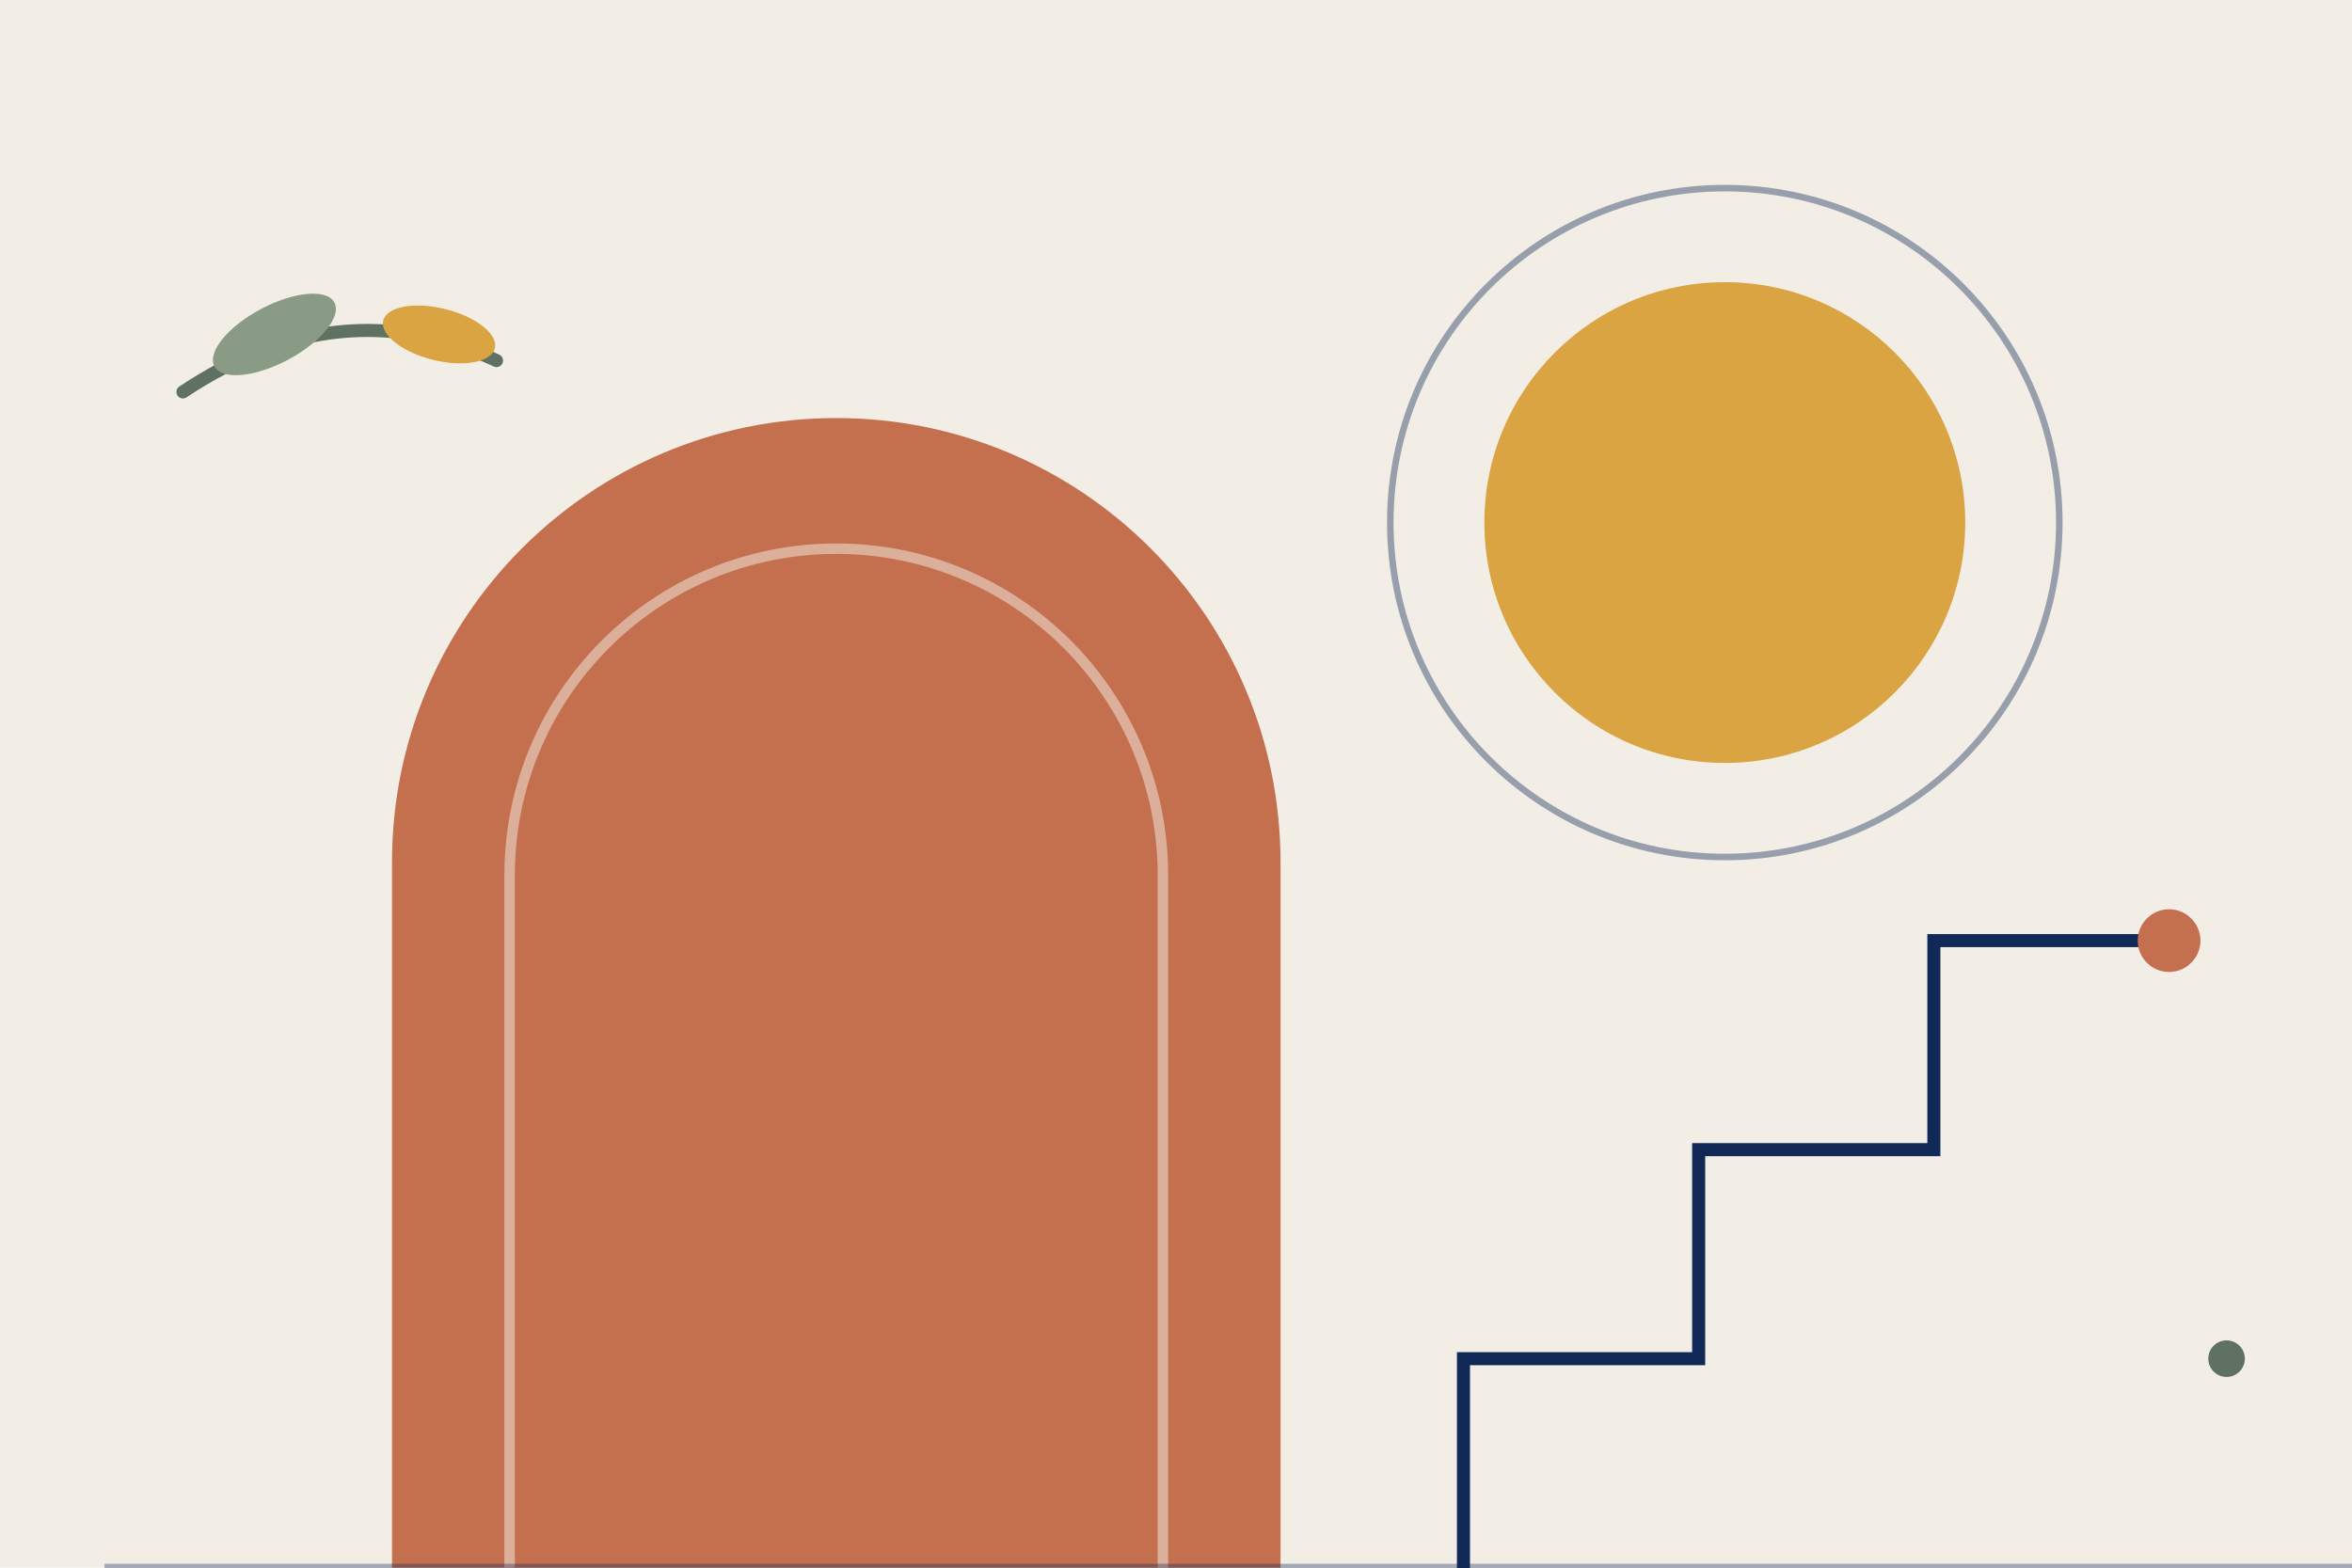
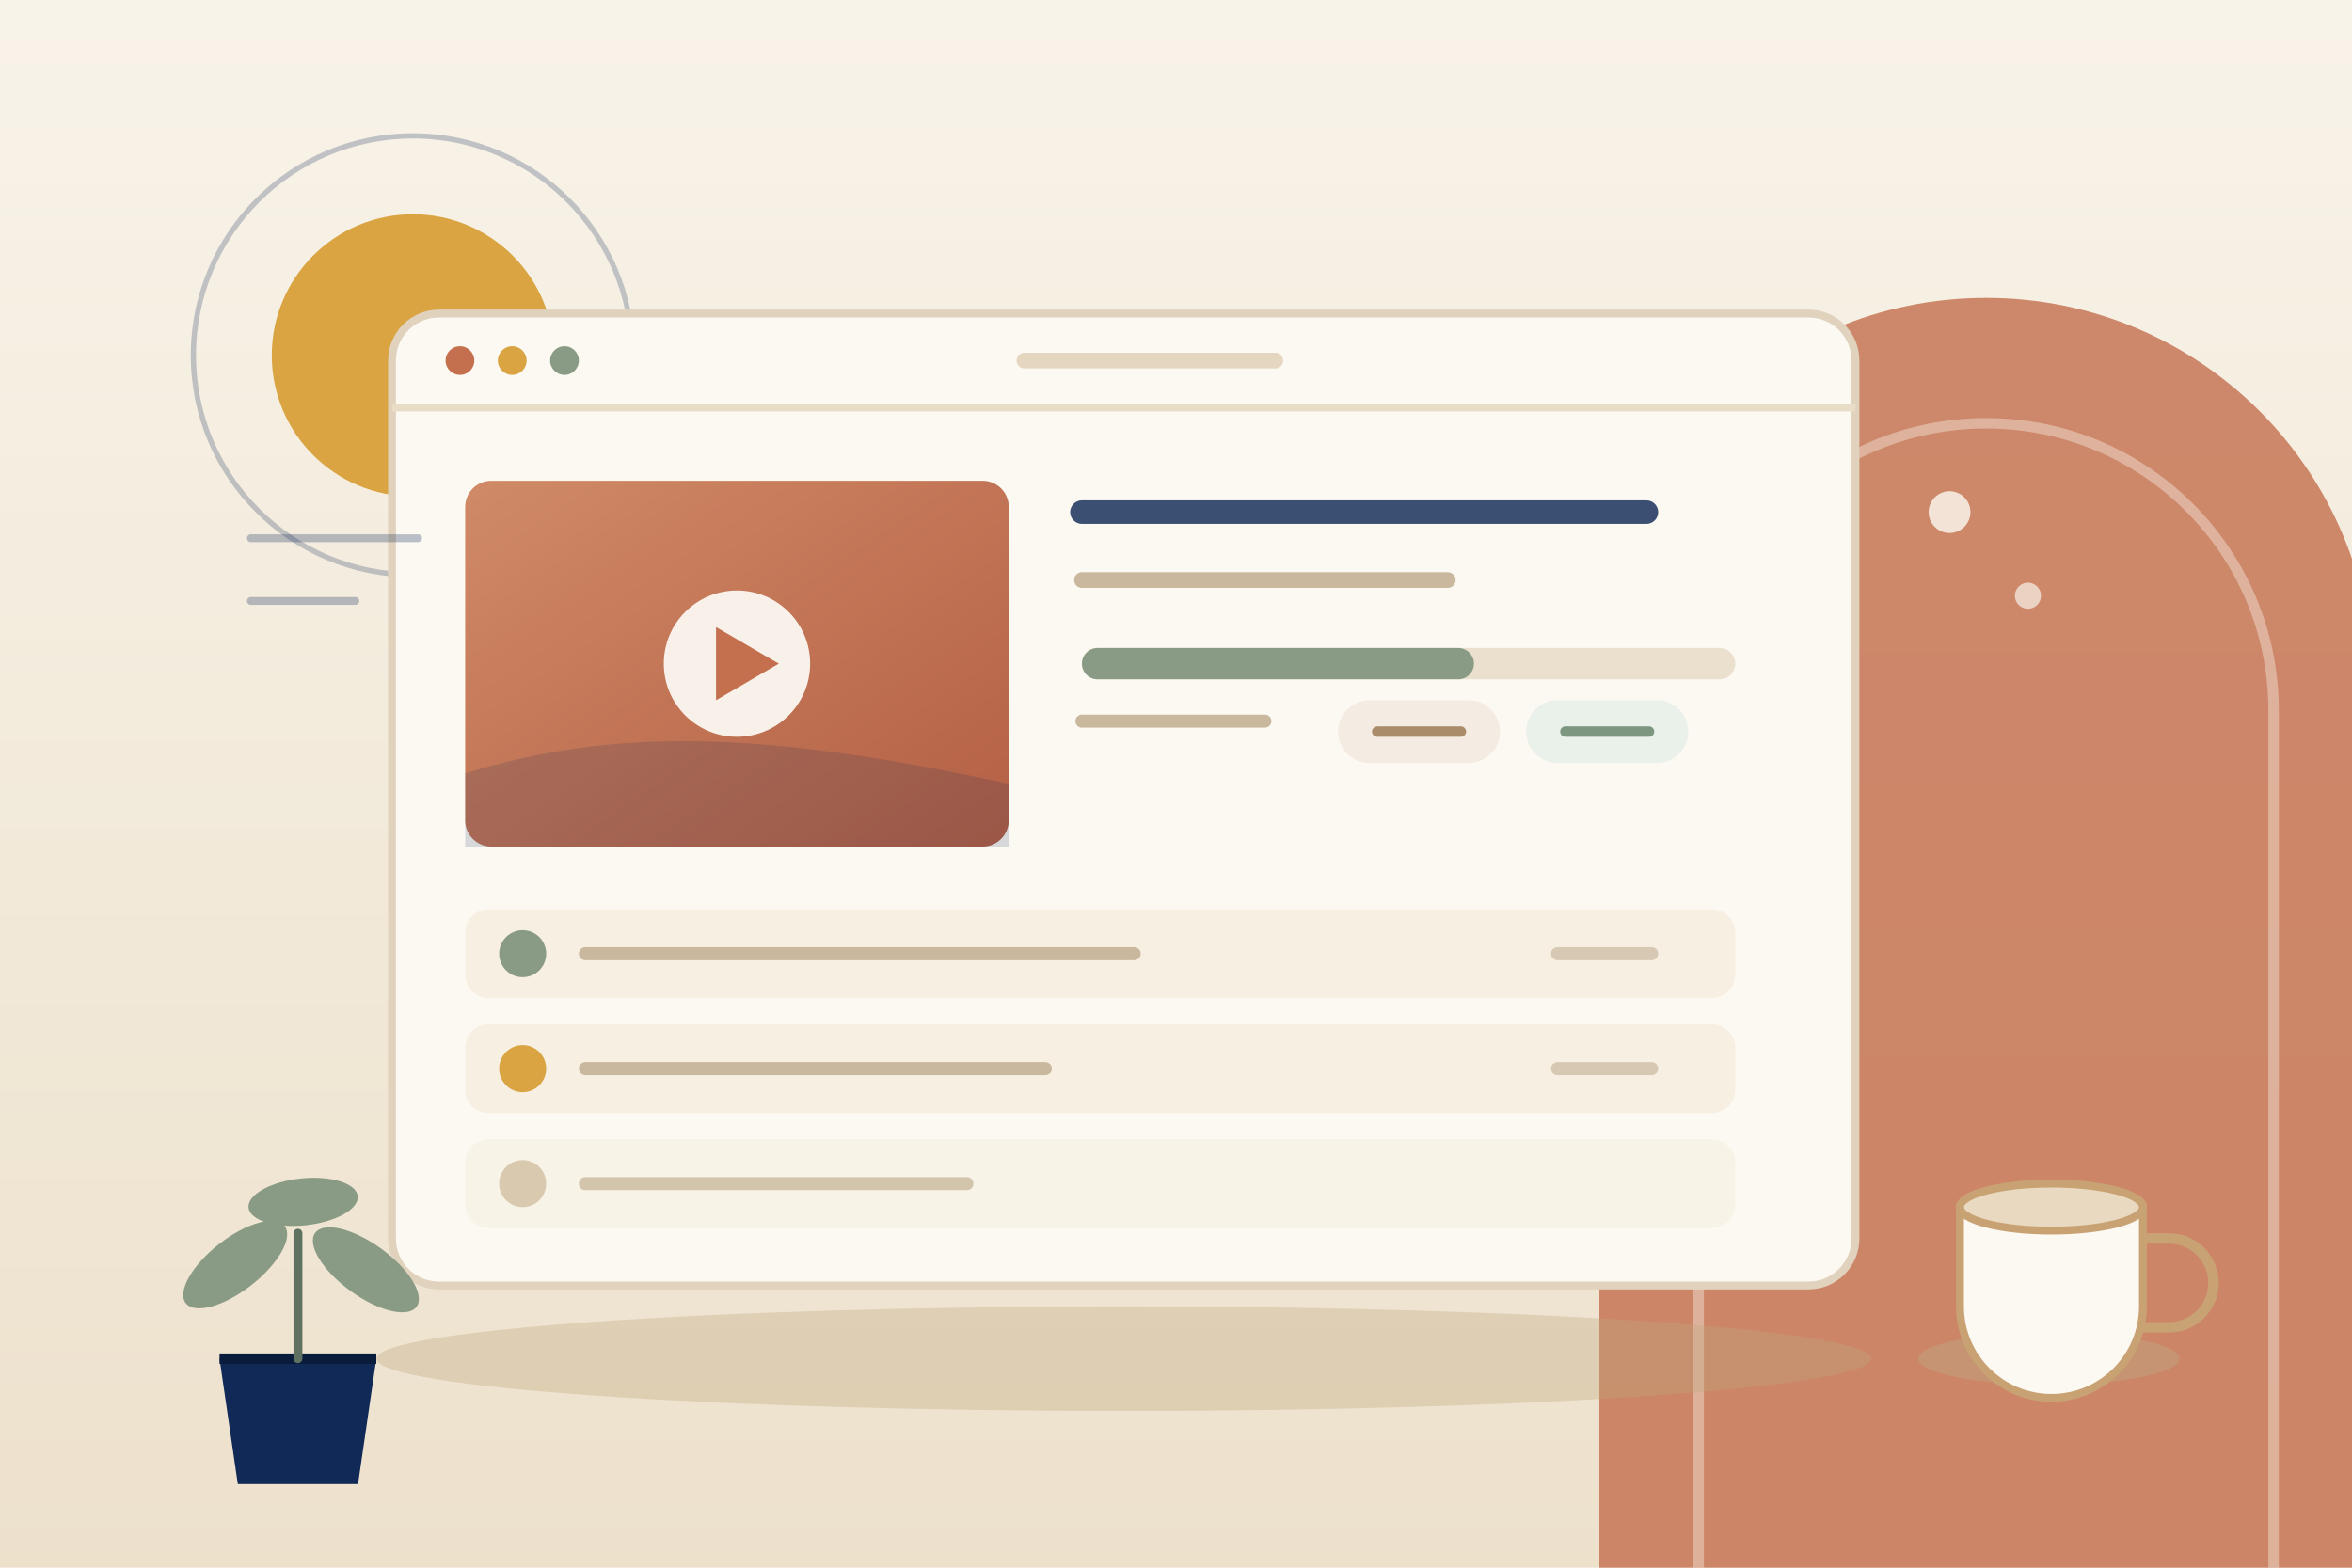
- <svg xmlns="http://www.w3.org/2000/svg" viewBox="0 0 900 600" role="img" aria-label="几何构成插画">
-   <rect width="900" height="600" fill="#F2EEE6" />
-   <path d="M150 600 L150 330 A170 170 0 0 1 490 330 L490 600 Z" fill="#C4704F" />
-   <path d="M195 600 L195 335 A125 125 0 0 1 445 335 L445 600" fill="none" stroke="#F2EEE6" stroke-width="4" opacity="0.5" />
-   <circle cx="660" cy="200" r="92" fill="#D9A441" />
-   <circle cx="660" cy="200" r="128" fill="none" stroke="#102956" stroke-width="2.5" opacity="0.4" />
-   <g fill="none" stroke="#102956" stroke-width="5" stroke-linecap="round">
-     <path d="M560 600 L560 520 L650 520 L650 440 L740 440 L740 360 L830 360" />
+ <svg xmlns="http://www.w3.org/2000/svg" viewBox="0 0 900 600" role="img" aria-label="课程目录界面插画">
+   <defs>
+     <linearGradient id="bgCourse" x1="0" y1="0" x2="0" y2="1">
+       <stop offset="0" stop-color="#F8F3E9" />
+       <stop offset="1" stop-color="#EDE1CC" />
+     </linearGradient>
+     <linearGradient id="coverCourse" x1="0" y1="0" x2="1" y2="1">
+       <stop offset="0" stop-color="#D08A67" />
+       <stop offset="1" stop-color="#B45F44" />
+     </linearGradient>
+   </defs>
+   <rect width="900" height="600" fill="url(#bgCourse)" />
+   <path d="M612 600 L612 262 A148 148 0 0 1 908 262 L908 600 Z" fill="#C4704F" opacity="0.82" />
+   <path d="M650 600 L650 272 A110 110 0 0 1 870 272 L870 600" fill="none" stroke="#F8F3E9" stroke-width="4" opacity="0.4" />
+   <circle cx="158" cy="136" r="54" fill="#D9A441" />
+   <circle cx="158" cy="136" r="84" fill="none" stroke="#102956" stroke-width="2" opacity="0.24" />
+   <ellipse cx="430" cy="520" rx="286" ry="20" fill="#BFA77F" opacity="0.34" />
+   <rect x="150" y="120" width="560" height="372" rx="18" fill="#FCF9F2" stroke="#E0D2BC" stroke-width="3" />
+   <path d="M150 156h560" stroke="#EADDC8" stroke-width="3" />
+   <circle cx="176" cy="138" r="5.5" fill="#C4704F" />
+   <circle cx="196" cy="138" r="5.5" fill="#D9A441" />
+   <circle cx="216" cy="138" r="5.5" fill="#8A9B85" />
+   <path d="M392 138h96" stroke="#E4D6BF" stroke-width="6" stroke-linecap="round" />
+   <rect x="178" y="184" width="208" height="140" rx="10" fill="url(#coverCourse)" />
+   <circle cx="282" cy="254" r="28" fill="#FCF9F2" opacity="0.94" />
+   <path d="M274 240l24 14-24 14Z" fill="#C4704F" />
+   <path d="M178 296c58-18 116-16 208 4v24H178Z" fill="#102956" opacity="0.16" />
+   <path d="M414 196h216" stroke="#102956" stroke-width="9" stroke-linecap="round" opacity="0.82" />
+   <path d="M414 222h140" stroke="#C9B89E" stroke-width="6" stroke-linecap="round" />
+   <rect x="414" y="248" width="250" height="12" rx="6" fill="#EAE0CD" />
+   <rect x="414" y="248" width="150" height="12" rx="6" fill="#8A9B85" />
+   <path d="M414 276h70" stroke="#C9B89E" stroke-width="5" stroke-linecap="round" />
+   <rect x="512" y="268" width="62" height="24" rx="12" fill="#F4ECE2" />
+   <path d="M527 280h32" stroke="#8A6434" stroke-width="4" stroke-linecap="round" opacity="0.7" />
+   <rect x="584" y="268" width="62" height="24" rx="12" fill="#EAF0EA" />
+   <path d="M599 280h32" stroke="#4F6F52" stroke-width="4" stroke-linecap="round" opacity="0.7" />
+   <g>
+     <rect x="178" y="348" width="486" height="34" rx="9" fill="#F6EFE2" />
+     <circle cx="200" cy="365" r="9" fill="#8A9B85" />
+     <path d="M224 365h210" stroke="#C9B89E" stroke-width="5" stroke-linecap="round" />
+     <path d="M596 365h36" stroke="#C9B89E" stroke-width="5" stroke-linecap="round" opacity="0.7" />
+     <rect x="178" y="392" width="486" height="34" rx="9" fill="#F6EFE2" />
+     <circle cx="200" cy="409" r="9" fill="#D9A441" />
+     <path d="M224 409h176" stroke="#C9B89E" stroke-width="5" stroke-linecap="round" />
+     <path d="M596 409h36" stroke="#C9B89E" stroke-width="5" stroke-linecap="round" opacity="0.7" />
+     <rect x="178" y="436" width="486" height="34" rx="9" fill="#F6EFE2" opacity="0.65" />
+     <circle cx="200" cy="453" r="9" fill="#D8C9AF" />
+     <path d="M224 453h146" stroke="#C9B89E" stroke-width="5" stroke-linecap="round" opacity="0.8" />
  </g>
-   <circle cx="830" cy="360" r="12" fill="#C4704F" />
-   <path d="M40 600 L900 600" stroke="#102956" stroke-width="3" opacity="0.35" />
-   <g fill="none" stroke="#5F7261" stroke-width="5" stroke-linecap="round">
-     <path d="M70 150 q60 -40 120 -12" />
+   <g>
+     <path d="M84 520h60l-7 48H91Z" fill="#102956" />
+     <path d="M84 520h60" stroke="#0A1C3C" stroke-width="4" />
+     <g fill="#8A9B85">
+       <ellipse cx="90" cy="484" rx="24" ry="10" transform="rotate(-38 90 484)" />
+       <ellipse cx="140" cy="486" rx="24" ry="10" transform="rotate(36 140 486)" />
+       <ellipse cx="116" cy="460" rx="21" ry="9" transform="rotate(-6 116 460)" />
+     </g>
+     <path d="M114 520v-48" stroke="#5F7261" stroke-width="3.4" stroke-linecap="round" />
  </g>
-   <ellipse cx="105" cy="128" rx="26" ry="11" fill="#8A9B85" transform="rotate(-28 105 128)" />
-   <ellipse cx="168" cy="128" rx="22" ry="10" fill="#D9A441" transform="rotate(14 168 128)" />
-   <circle cx="852" cy="520" r="7" fill="#5F7261" />
+   <g>
+     <ellipse cx="784" cy="520" rx="50" ry="10" fill="#BFA77F" opacity="0.45" />
+     <path d="M750 462h70v38a35 35 0 0 1-70 0Z" fill="#FCF9F2" stroke="#C9A274" stroke-width="3" />
+     <path d="M820 474h10a17 17 0 0 1 0 34h-10" fill="none" stroke="#C9A274" stroke-width="4" />
+     <ellipse cx="785" cy="462" rx="35" ry="9" fill="#E9D9C0" stroke="#C9A274" stroke-width="3" />
+   </g>
+   <circle cx="746" cy="196" r="8" fill="#F8F3E9" opacity="0.85" />
+   <circle cx="776" cy="228" r="5" fill="#F8F3E9" opacity="0.7" />
+   <path d="M96 206h64M96 230h40" stroke="#102956" stroke-width="3" stroke-linecap="round" opacity="0.28" />
</svg>
